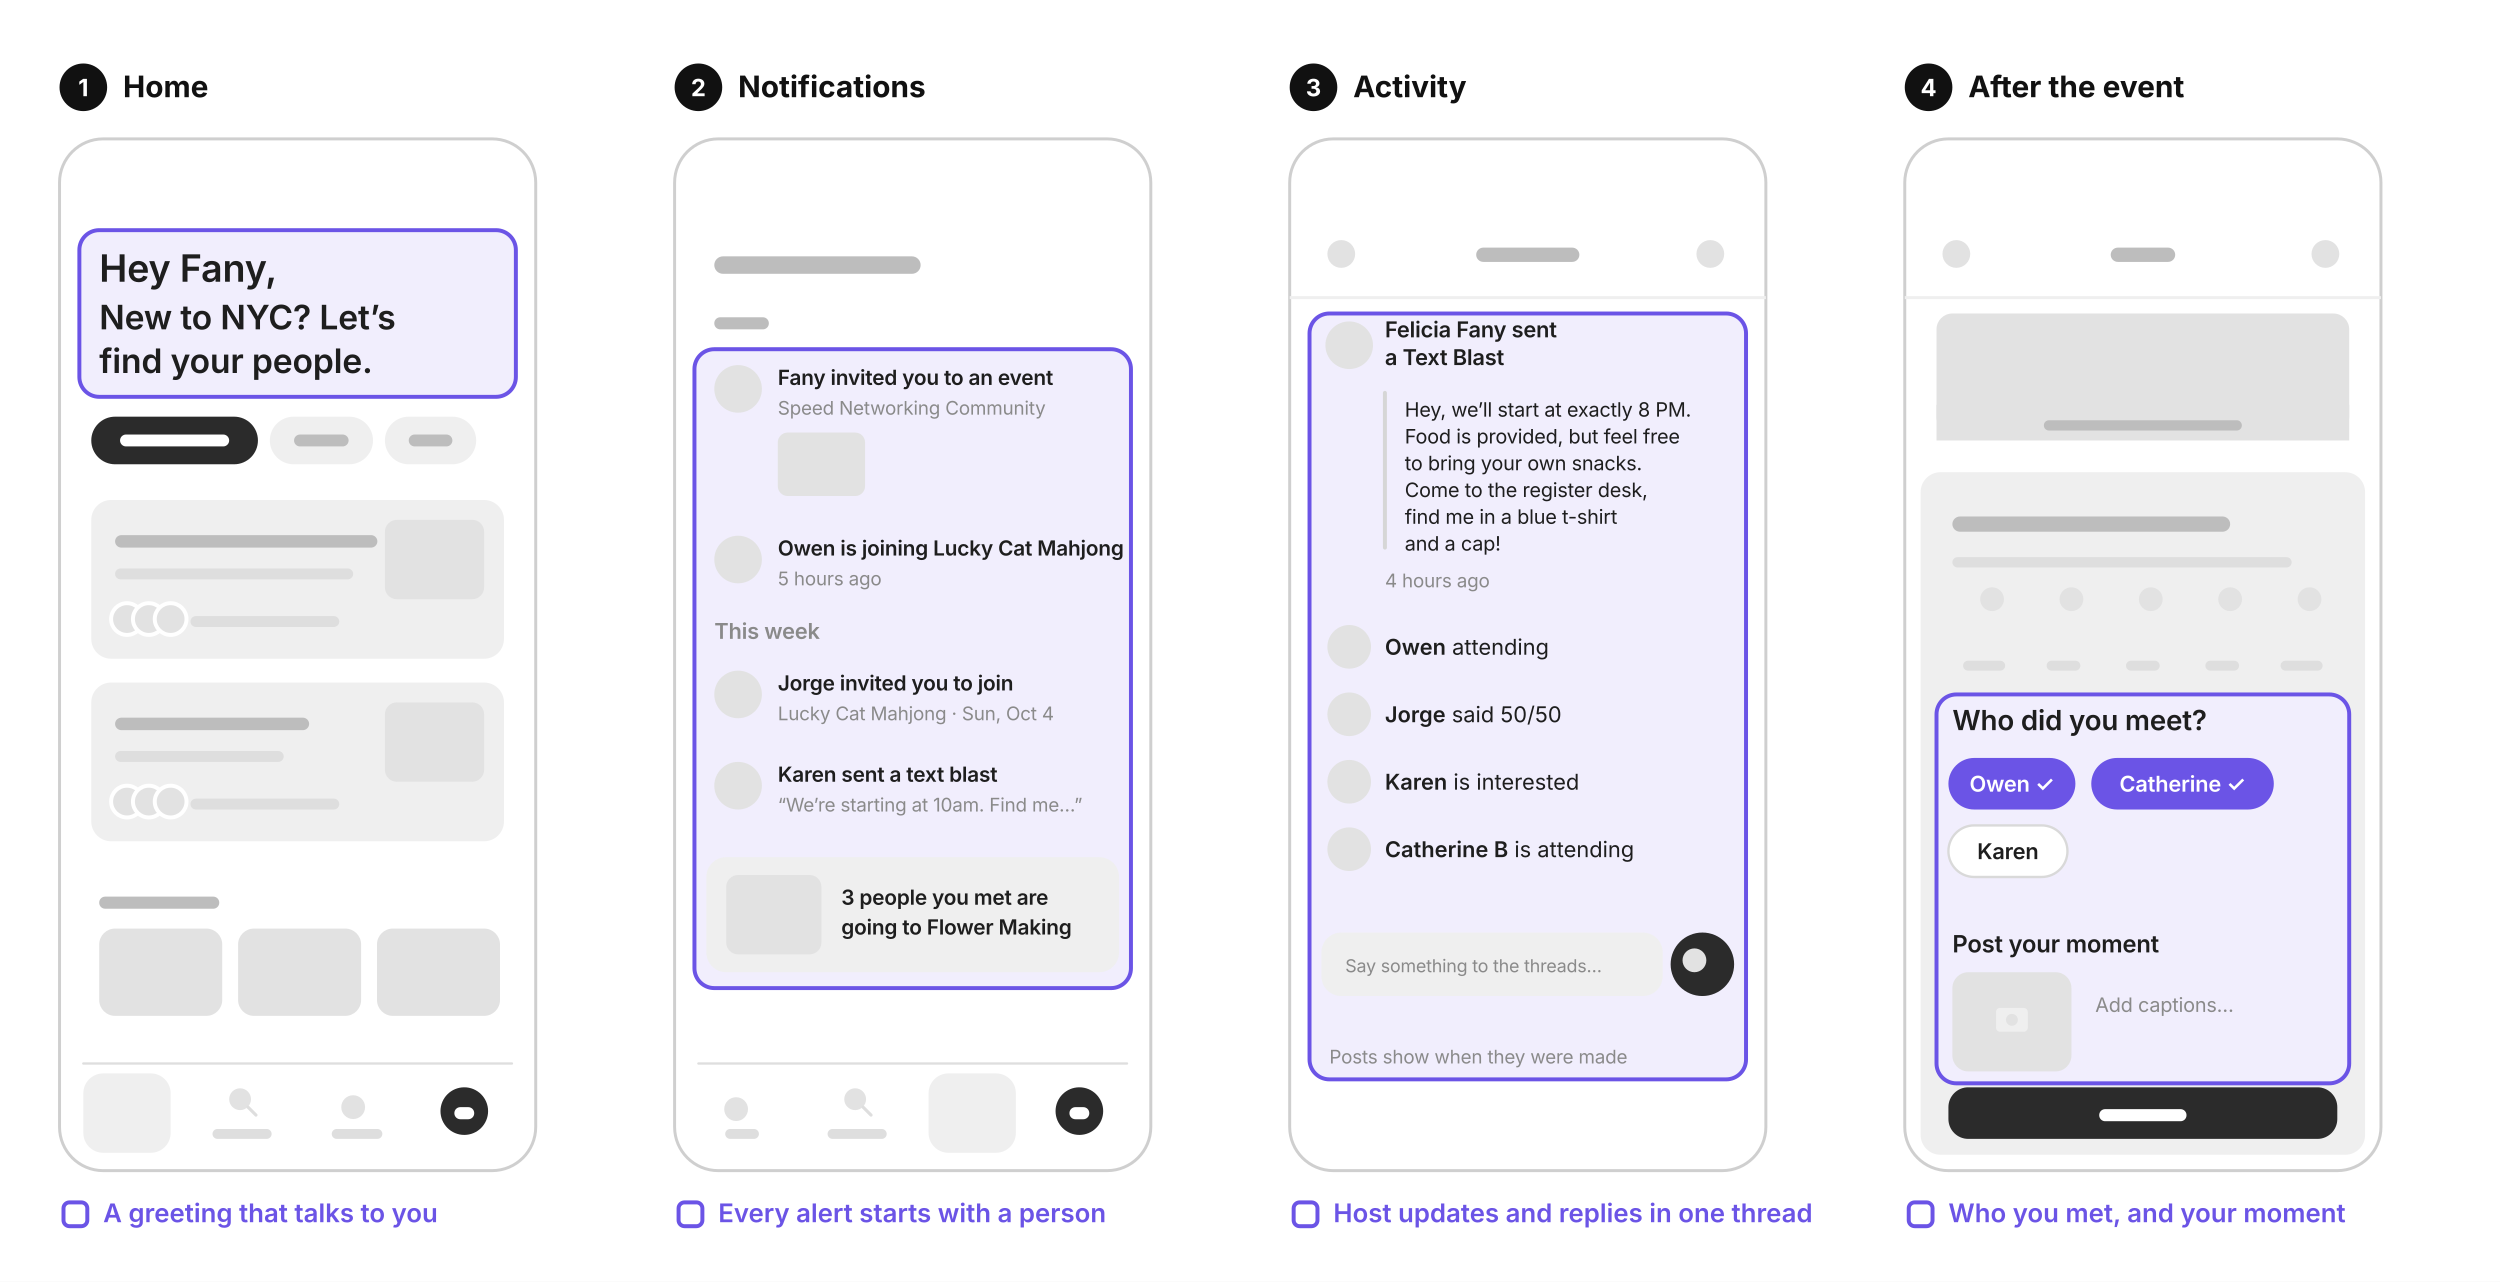
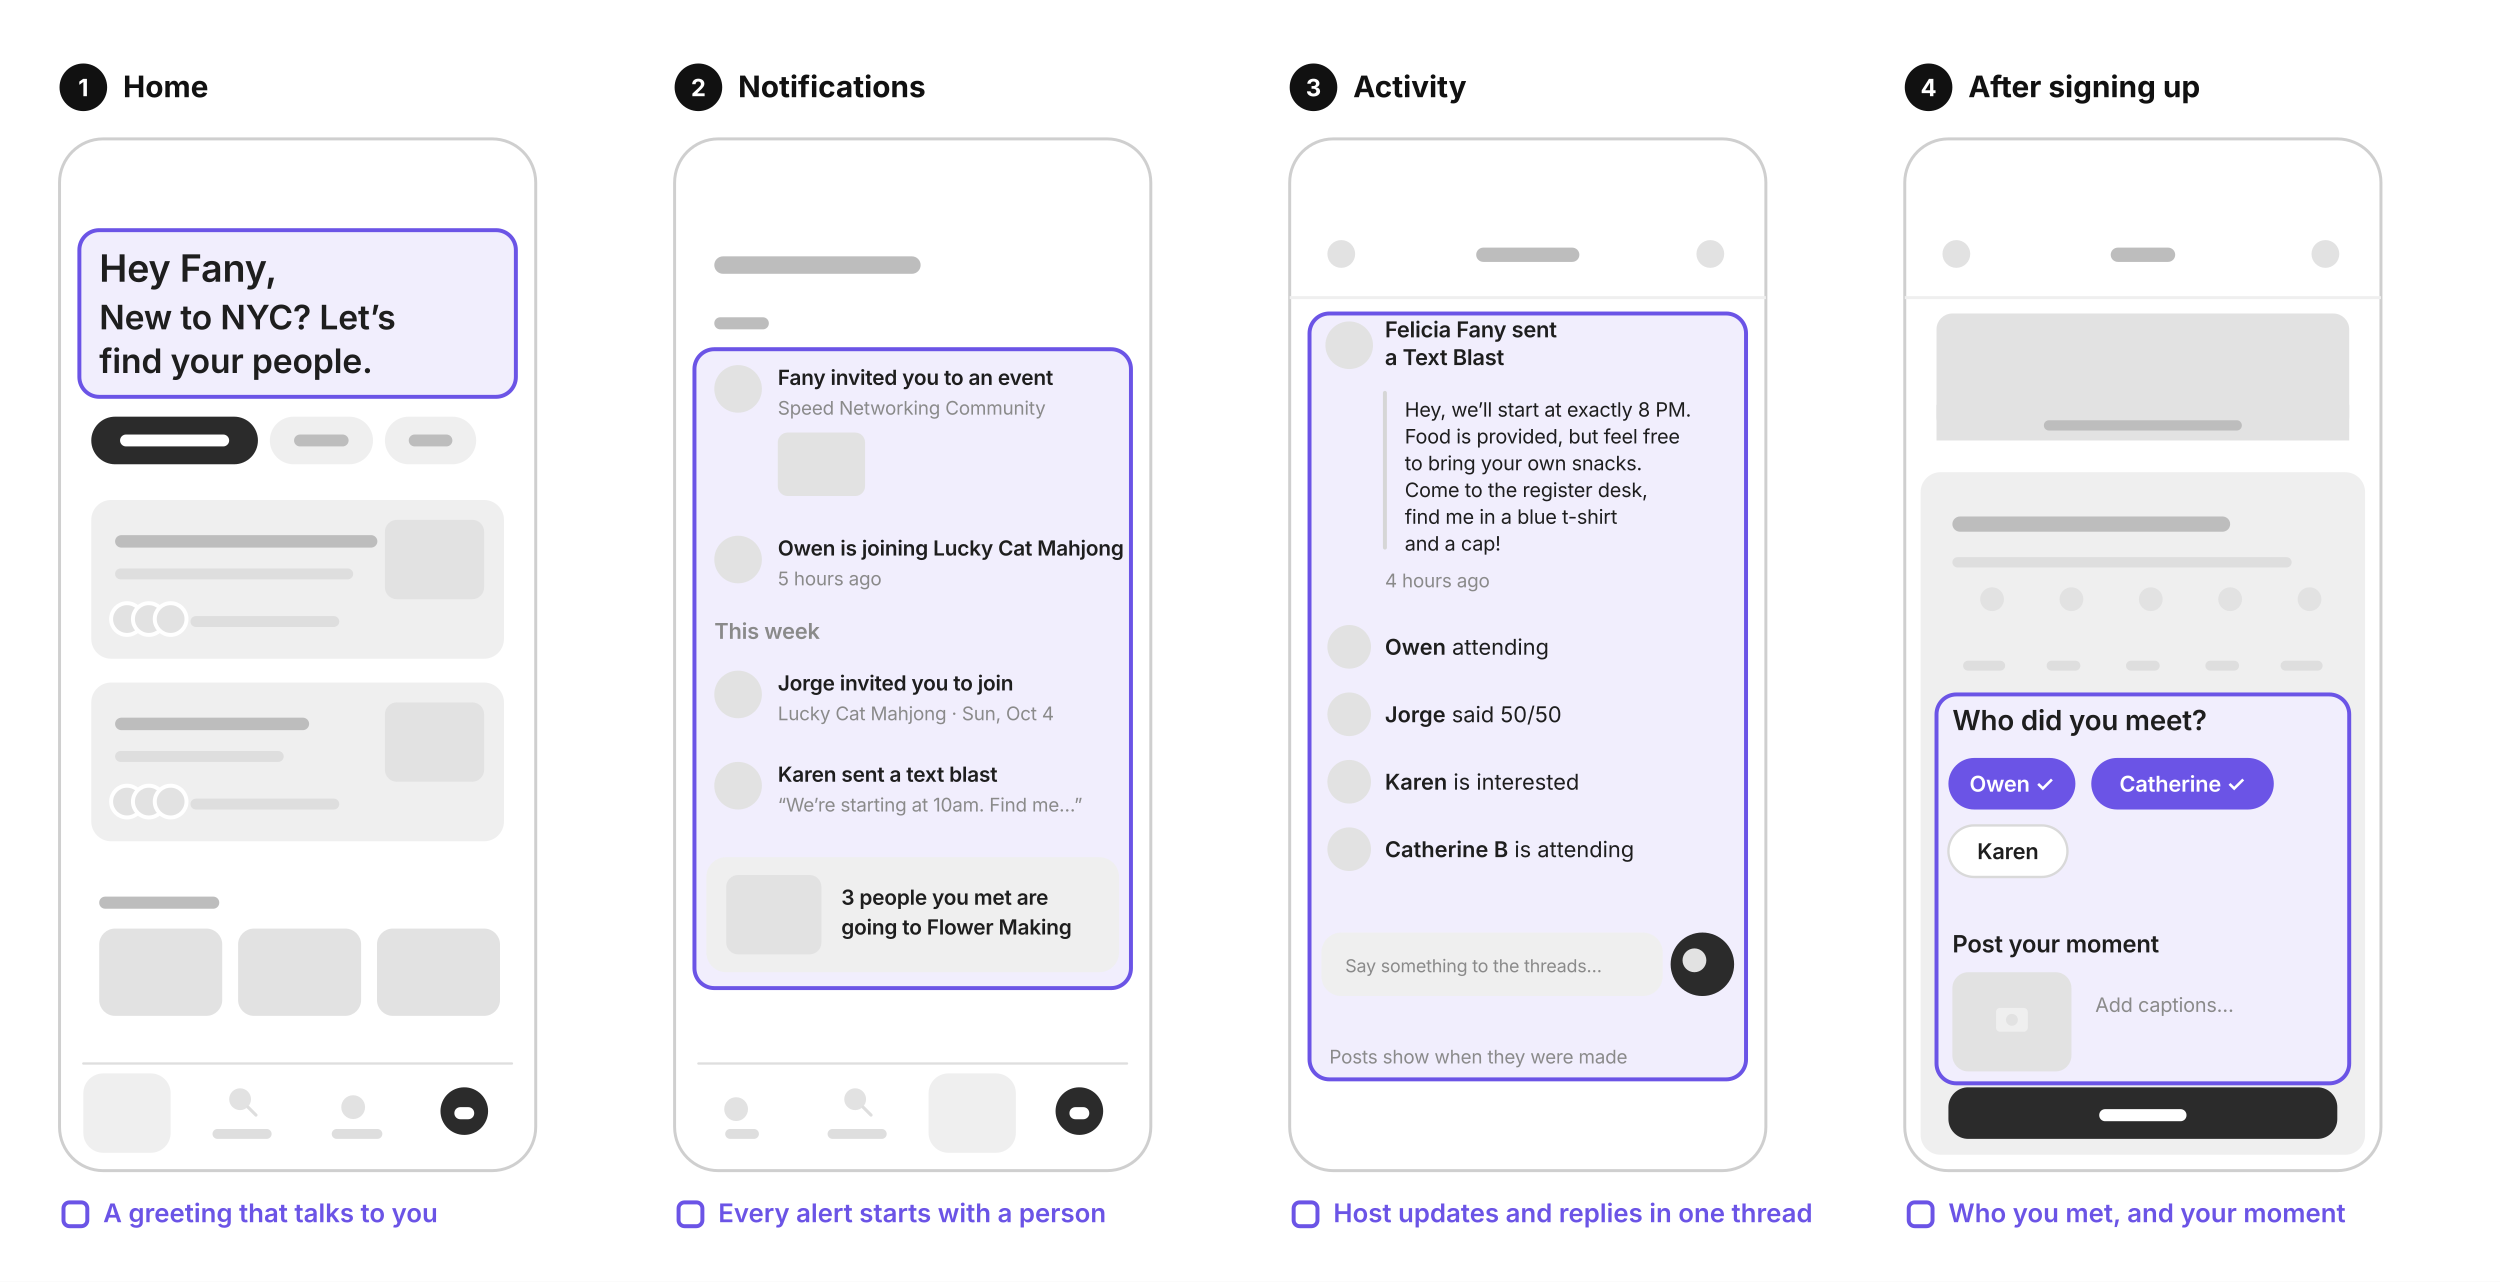
<svg xmlns="http://www.w3.org/2000/svg" viewBox="30 10 1260 646" font-family="Inter, Helvetica Neue, Helvetica, Arial, sans-serif">
  <rect x="30" y="10" width="1260" height="646" fill="#fff" />
  <rect x="60" y="80" width="240" height="520" rx="22" fill="#fff" stroke="#cfcfcf" stroke-width="1.5" />
  <rect x="9000" y="80" width="240" height="520" rx="22" fill="#fff" stroke="#cfcfcf" stroke-width="1.5" />
  <rect x="370" y="80" width="240" height="520" rx="22" fill="#fff" stroke="#cfcfcf" stroke-width="1.5" />
  <rect x="9400" y="80" width="240" height="520" rx="22" fill="#fff" stroke="#cfcfcf" stroke-width="1.5" />
  <rect x="680" y="80" width="240" height="520" rx="22" fill="#fff" stroke="#cfcfcf" stroke-width="1.5" />
  <rect x="990" y="80" width="240" height="520" rx="22" fill="#fff" stroke="#cfcfcf" stroke-width="1.5" />
  <circle cx="72" cy="54" r="12" fill="#111" stroke="#111" stroke-width="0" />
  <text x="72" y="58.5" font-size="12" font-weight="700" text-anchor="middle" fill="#fff">1</text>
  <text x="92" y="59" font-size="15" font-weight="700" text-anchor="start" fill="#111">Home</text>
  <rect x="70" y="126" width="220" height="84" rx="10" fill="#F1EEFD" />
  <text x="80" y="152" font-size="19" font-weight="600" text-anchor="start" fill="#1e1e1e" letter-spacing="-0.1">Hey Fany,</text>
  <text x="80" y="176" font-size="17" font-weight="600" text-anchor="start" fill="#1e1e1e" letter-spacing="-0.1">New to NYC? Let’s</text>
  <text x="80" y="198" font-size="17" font-weight="600" text-anchor="start" fill="#1e1e1e" letter-spacing="-0.1">find your people.</text>
  <rect x="70" y="126" width="220" height="84" rx="10" fill="none" stroke="#6B54E6" stroke-width="2" />
  <rect x="62" y="616" width="12" height="12" rx="3" fill="none" stroke="#6B54E6" stroke-width="2" />
  <text x="82" y="626" font-size="13" font-weight="600" fill="#6B54E6">A greeting that talks to you</text>
  <rect x="76" y="220" width="84" height="24" rx="12.0" fill="#2b2b2b" />
  <rect x="90.5" y="229.0" width="55.0" height="6" rx="3" fill="#fff" />
  <rect x="166" y="220" width="52" height="24" rx="12.0" fill="#efefef" />
  <rect x="178.2" y="229.0" width="27.5" height="6" rx="3" fill="#bdbdbd" />
  <rect x="224" y="220" width="46" height="24" rx="12.0" fill="#efefef" />
  <rect x="236.0" y="229.0" width="22.0" height="6" rx="3" fill="#bdbdbd" />
  <rect x="76" y="262" width="208" height="80" rx="10" fill="#efefef" />
  <rect x="88.0" y="279.7" width="132.2" height="6.3" rx="3.2" fill="#bdbdbd" />
  <rect x="88.0" y="296.5" width="120.0" height="5.5" rx="2.8" fill="#dedede" />
  <circle cx="94" cy="322" r="8" fill="#e2e2e2" stroke="#fff" stroke-width="2" />
  <circle cx="105" cy="322" r="8" fill="#e2e2e2" stroke="#fff" stroke-width="2" />
  <circle cx="116" cy="322" r="8" fill="#e2e2e2" stroke="#fff" stroke-width="2" />
  <rect x="126.0" y="320.5" width="75.0" height="5.5" rx="2.8" fill="#dedede" />
  <rect x="224" y="272" width="50" height="40" rx="6" fill="#e2e2e2" />
  <rect x="76" y="354" width="208" height="80" rx="10" fill="#efefef" />
  <rect x="88.0" y="371.7" width="97.8" height="6.3" rx="3.2" fill="#bdbdbd" />
  <rect x="88.0" y="388.5" width="85.0" height="5.5" rx="2.8" fill="#dedede" />
  <circle cx="94" cy="414" r="8" fill="#e2e2e2" stroke="#fff" stroke-width="2" />
  <circle cx="105" cy="414" r="8" fill="#e2e2e2" stroke="#fff" stroke-width="2" />
  <circle cx="116" cy="414" r="8" fill="#e2e2e2" stroke="#fff" stroke-width="2" />
  <rect x="126.0" y="412.5" width="75.0" height="5.5" rx="2.8" fill="#dedede" />
  <rect x="224" y="364" width="50" height="40" rx="6" fill="#e2e2e2" />
  <rect x="80.0" y="461.9" width="60.5" height="6.1" rx="3.0" fill="#bdbdbd" />
  <rect x="80" y="478" width="62" height="44" rx="8" fill="#e2e2e2" />
  <rect x="150" y="478" width="62" height="44" rx="8" fill="#e2e2e2" />
  <rect x="220" y="478" width="62" height="44" rx="8" fill="#e2e2e2" />
  <line x1="72" y1="546" x2="288" y2="546" stroke="#dedede" stroke-width="1.2" stroke-linecap="round" />
  <circle cx="91.0" cy="569.0" r="6" fill="#e2e2e2" />
  <rect x="85.5" y="579.0" width="17.0" height="5.0" rx="2.5" fill="#bdbdbd" />
  <rect x="72" y="551" width="44" height="40" rx="10" fill="#efefef" />
  <circle cx="151" cy="564" r="5.5" fill="#e2e2e2" />
  <line x1="155" y1="568" x2="159" y2="572" stroke="#dedede" stroke-width="1.6" stroke-linecap="round" />
  <rect x="137.1" y="579.0" width="29.8" height="5.0" rx="2.5" fill="#dedede" />
  <circle cx="208.0" cy="568.0" r="6" fill="#e2e2e2" />
  <rect x="197.2" y="579.0" width="25.5" height="5.0" rx="2.5" fill="#dedede" />
  <circle cx="264" cy="570" r="12" fill="#2b2b2b" />
  <rect x="259.0" y="568.0" width="10.0" height="6.1" rx="3.0" fill="#fff" />
  <circle cx="9012" cy="54" r="12" fill="#111" stroke="#111" stroke-width="0" />
  <text x="9012" y="58.5" font-size="12" font-weight="700" text-anchor="middle" fill="#fff">2</text>
  <text x="9032" y="59" font-size="15" font-weight="700" text-anchor="start" fill="#111">Explore</text>
  <rect x="9016" y="128" width="176" height="30" rx="10" fill="#efefef" />
  <rect x="9034.0" y="141.5" width="120.0" height="5.5" rx="2.8" fill="#dedede" />
  <line x1="9204" y1="136" x2="9222" y2="136" stroke="#dedede" stroke-width="1.6" stroke-linecap="round" />
  <line x1="9204" y1="143" x2="9218" y2="143" stroke="#dedede" stroke-width="1.6" stroke-linecap="round" />
  <line x1="9204" y1="150" x2="9214" y2="150" stroke="#dedede" stroke-width="1.6" stroke-linecap="round" />
  <rect x="9010" y="166" width="220" height="120" rx="10" fill="#F1EEFD" />
  <text x="9020" y="184" font-size="13" font-weight="600" text-anchor="start" fill="#1e1e1e" letter-spacing="-0.1">Trending in New York</text>
  <rect x="9020" y="194" width="100" height="50" rx="8" fill="#e2e2e2" />
  <line x1="9020" y1="256" x2="9112" y2="256" stroke="#d6d6d6" stroke-width="2" stroke-linecap="round" />
  <line x1="9020" y1="264" x2="9084" y2="264" stroke="#d6d6d6" stroke-width="2" stroke-linecap="round" />
  <circle cx="9026" cy="280" r="6" fill="#e2e2e2" stroke="#fff" stroke-width="2" />
  <circle cx="9034" cy="280" r="6" fill="#e2e2e2" stroke="#fff" stroke-width="2" />
  <text x="9042" y="283" font-size="8.5" font-weight="600" text-anchor="start" fill="#1e1e1e" letter-spacing="-0.1">2 of your friends</text>
  <rect x="9128" y="194" width="100" height="50" rx="8" fill="#e2e2e2" />
  <line x1="9128" y1="256" x2="9220" y2="256" stroke="#d6d6d6" stroke-width="2" stroke-linecap="round" />
  <line x1="9128" y1="264" x2="9192" y2="264" stroke="#d6d6d6" stroke-width="2" stroke-linecap="round" />
  <circle cx="9134" cy="280" r="6" fill="#e2e2e2" stroke="#fff" stroke-width="2" />
  <circle cx="9142" cy="280" r="6" fill="#e2e2e2" stroke="#fff" stroke-width="2" />
  <text x="9150" y="283" font-size="8.5" font-weight="600" text-anchor="start" fill="#1e1e1e" letter-spacing="-0.1">2 of your friends</text>
  <rect x="9020.0" y="300.9" width="78.0" height="7.2" rx="3.6" fill="#bdbdbd" />
  <rect x="9020" y="318" width="100" height="50" rx="8" fill="#e2e2e2" />
  <line x1="9020" y1="380" x2="9112" y2="380" stroke="#dedede" stroke-width="2.5" stroke-linecap="round" />
  <line x1="9020" y1="388" x2="9084" y2="388" stroke="#dedede" stroke-width="2.5" stroke-linecap="round" />
  <circle cx="9026" cy="404" r="6" fill="#e2e2e2" stroke="#fff" stroke-width="2" />
  <circle cx="9034" cy="404" r="6" fill="#e2e2e2" stroke="#fff" stroke-width="2" />
  <rect x="9042.0" y="402.0" width="72.2" height="5.0" rx="2.5" fill="#bdbdbd" />
  <rect x="9128" y="318" width="100" height="50" rx="8" fill="#e2e2e2" />
  <line x1="9128" y1="380" x2="9220" y2="380" stroke="#dedede" stroke-width="2.5" stroke-linecap="round" />
  <line x1="9128" y1="388" x2="9192" y2="388" stroke="#dedede" stroke-width="2.5" stroke-linecap="round" />
  <circle cx="9134" cy="404" r="6" fill="#e2e2e2" stroke="#fff" stroke-width="2" />
  <circle cx="9142" cy="404" r="6" fill="#e2e2e2" stroke="#fff" stroke-width="2" />
  <rect x="9150.0" y="402.0" width="72.2" height="5.0" rx="2.5" fill="#bdbdbd" />
  <rect x="9020.0" y="424.9" width="123.5" height="7.2" rx="3.6" fill="#bdbdbd" />
  <rect x="9020" y="442" width="100" height="50" rx="8" fill="#e2e2e2" />
  <line x1="9020" y1="504" x2="9112" y2="504" stroke="#dedede" stroke-width="2.5" stroke-linecap="round" />
  <line x1="9020" y1="512" x2="9084" y2="512" stroke="#dedede" stroke-width="2.5" stroke-linecap="round" />
  <circle cx="9026" cy="528" r="6" fill="#e2e2e2" stroke="#fff" stroke-width="2" />
  <circle cx="9034" cy="528" r="6" fill="#e2e2e2" stroke="#fff" stroke-width="2" />
  <rect x="9042.0" y="526.0" width="72.2" height="5.0" rx="2.5" fill="#bdbdbd" />
  <rect x="9128" y="442" width="100" height="50" rx="8" fill="#e2e2e2" />
  <line x1="9128" y1="504" x2="9220" y2="504" stroke="#dedede" stroke-width="2.5" stroke-linecap="round" />
  <line x1="9128" y1="512" x2="9192" y2="512" stroke="#dedede" stroke-width="2.5" stroke-linecap="round" />
  <circle cx="9134" cy="528" r="6" fill="#e2e2e2" stroke="#fff" stroke-width="2" />
  <circle cx="9142" cy="528" r="6" fill="#e2e2e2" stroke="#fff" stroke-width="2" />
  <rect x="9150.0" y="526.0" width="72.2" height="5.0" rx="2.5" fill="#bdbdbd" />
  <rect x="9010" y="166" width="220" height="120" rx="10" fill="none" stroke="#6B54E6" stroke-width="2" />
  <rect x="9002" y="616" width="12" height="12" rx="3" fill="none" stroke="#6B54E6" stroke-width="2" />
  <text x="9022" y="626" font-size="13" font-weight="600" fill="#6B54E6">Titled rows, friends going</text>
  <line x1="9012" y1="546" x2="9228" y2="546" stroke="#dedede" stroke-width="1.2" stroke-linecap="round" />
  <circle cx="9031.0" cy="569.0" r="6" fill="#e2e2e2" />
  <rect x="9025.5" y="579.0" width="17.0" height="5.0" rx="2.5" fill="#dedede" />
  <circle cx="9091" cy="564" r="5.5" fill="#e2e2e2" />
  <line x1="9095" y1="568" x2="9099" y2="572" stroke="#dedede" stroke-width="1.6" stroke-linecap="round" />
  <rect x="9077.1" y="579.0" width="29.8" height="5.0" rx="2.5" fill="#bdbdbd" />
  <rect x="9070" y="551" width="44" height="40" rx="10" fill="#efefef" />
  <circle cx="9148.0" cy="568.0" r="6" fill="#e2e2e2" />
  <rect x="9137.2" y="579.0" width="25.5" height="5.0" rx="2.5" fill="#dedede" />
  <circle cx="9204" cy="570" r="12" fill="#2b2b2b" />
  <rect x="9199.0" y="568.0" width="10.0" height="6.1" rx="3.0" fill="#fff" />
  <circle cx="382" cy="54" r="12" fill="#111" stroke="#111" stroke-width="0" />
  <text x="382" y="58.5" font-size="12" font-weight="700" text-anchor="middle" fill="#fff">2</text>
  <text x="402" y="59" font-size="15" font-weight="700" text-anchor="start" fill="#111">Notifications</text>
  <rect x="390.0" y="139.2" width="104.0" height="8.8" rx="4.4" fill="#bdbdbd" />
  <rect x="390.0" y="169.9" width="27.5" height="6.1" rx="3.0" fill="#bdbdbd" />
  <rect x="380" y="186" width="220" height="322" rx="10" fill="#F1EEFD" />
  <circle cx="402" cy="206" r="12" fill="#e2e2e2" />
  <text x="422" y="204" font-size="10.5" font-weight="600" text-anchor="start" fill="#1e1e1e" letter-spacing="-0.1">Fany invited you to an event</text>
  <text x="422" y="219" font-size="9.5" font-weight="400" text-anchor="start" fill="#8a8a8a" letter-spacing="-0.1">Speed Networking Community</text>
  <rect x="422" y="228" width="44" height="32" rx="5" fill="#e2e2e2" />
  <circle cx="402" cy="292" r="12" fill="#e2e2e2" />
  <text x="422" y="290" font-size="10.5" font-weight="600" text-anchor="start" fill="#1e1e1e" letter-spacing="-0.1">Owen is joining Lucky Cat Mahjong</text>
  <text x="422" y="305" font-size="9.5" font-weight="400" text-anchor="start" fill="#8a8a8a" letter-spacing="-0.1">5 hours ago</text>
  <text x="390" y="332" font-size="11" font-weight="600" text-anchor="start" fill="#8a8a8a" letter-spacing="-0.1">This week</text>
  <circle cx="402" cy="360" r="12" fill="#e2e2e2" />
  <text x="422" y="358" font-size="10.5" font-weight="600" text-anchor="start" fill="#1e1e1e" letter-spacing="-0.1">Jorge invited you to join</text>
  <text x="422" y="373" font-size="9.5" font-weight="400" text-anchor="start" fill="#8a8a8a" letter-spacing="-0.1">Lucky Cat Mahjong · Sun, Oct 4</text>
  <circle cx="402" cy="406" r="12" fill="#e2e2e2" />
  <text x="422" y="404" font-size="10.5" font-weight="600" text-anchor="start" fill="#1e1e1e" letter-spacing="-0.1">Karen sent a text blast</text>
  <text x="422" y="419" font-size="9.5" font-weight="400" text-anchor="start" fill="#8a8a8a" letter-spacing="-0.1">“We’re starting at 10am. Find me…”</text>
  <rect x="386" y="442" width="208" height="58" rx="10" fill="#efefef" />
  <rect x="396" y="451" width="48" height="40" rx="6" fill="#e2e2e2" />
  <text x="454" y="466" font-size="10.5" font-weight="600" text-anchor="start" fill="#1e1e1e" letter-spacing="-0.1">3 people you met are</text>
  <text x="454" y="481" font-size="10.5" font-weight="600" text-anchor="start" fill="#1e1e1e" letter-spacing="-0.1">going to Flower Making</text>
  <rect x="380" y="186" width="220" height="322" rx="10" fill="none" stroke="#6B54E6" stroke-width="2" />
  <rect x="372" y="616" width="12" height="12" rx="3" fill="none" stroke="#6B54E6" stroke-width="2" />
  <text x="392" y="626" font-size="13" font-weight="600" fill="#6B54E6">Every alert starts with a person</text>
  <line x1="382" y1="546" x2="598" y2="546" stroke="#dedede" stroke-width="1.2" stroke-linecap="round" />
  <circle cx="401.0" cy="569.0" r="6" fill="#e2e2e2" />
  <rect x="395.5" y="579.0" width="17.0" height="5.0" rx="2.5" fill="#dedede" />
  <circle cx="461" cy="564" r="5.5" fill="#e2e2e2" />
  <line x1="465" y1="568" x2="469" y2="572" stroke="#dedede" stroke-width="1.6" stroke-linecap="round" />
  <rect x="447.1" y="579.0" width="29.8" height="5.0" rx="2.5" fill="#dedede" />
  <circle cx="518.0" cy="568.0" r="6" fill="#e2e2e2" />
  <rect x="507.2" y="579.0" width="25.5" height="5.0" rx="2.5" fill="#bdbdbd" />
  <rect x="498" y="551" width="44" height="40" rx="10" fill="#efefef" />
  <circle cx="574" cy="570" r="12" fill="#2b2b2b" />
  <rect x="569.0" y="568.0" width="10.0" height="6.1" rx="3.0" fill="#fff" />
  <circle cx="9412" cy="54" r="12" fill="#111" stroke="#111" stroke-width="0" />
  <text x="9412" y="58.5" font-size="12" font-weight="700" text-anchor="middle" fill="#fff">4</text>
  <text x="9432" y="59" font-size="15" font-weight="700" text-anchor="start" fill="#111">Event page</text>
  <circle cx="9426" cy="138" r="7" fill="#e2e2e2" />
  <rect x="9503.8" y="134.8" width="32.5" height="7.2" rx="3.6" fill="#bdbdbd" />
  <circle cx="9612" cy="138" r="7" fill="#e2e2e2" />
  <line x1="9400" y1="160" x2="9640" y2="160" stroke="#efefef" stroke-width="1.5" />
  <rect x="9410" y="162" width="220" height="94" rx="10" fill="#F1EEFD" />
  <rect x="9416" y="168" width="208" height="76" rx="8" fill="#e2e2e2" />
  <rect x="9416" y="230" width="208" height="20" rx="0" fill="#2b2b2b" />
  <text x="9520.0" y="244" font-size="9.5" font-weight="600" text-anchor="middle" fill="#fff" letter-spacing="-0.1">You +13 guests are going to this event!</text>
  <rect x="9410" y="162" width="220" height="94" rx="10" fill="none" stroke="#6B54E6" stroke-width="2" />
  <rect x="9402" y="616" width="12" height="12" rx="3" fill="none" stroke="#6B54E6" stroke-width="2" />
  <text x="9422" y="626" font-size="13" font-weight="600" fill="#6B54E6">See who’s going first</text>
  <rect x="9420.0" y="264.3" width="119.0" height="7.7" rx="3.9" fill="#bdbdbd" />
  <rect x="9420.0" y="282.4" width="120.0" height="6.6" rx="3.3" fill="#bdbdbd" />
  <rect x="9416" y="300" width="76" height="20" rx="10.0" fill="#2b2b2b" />
  <rect x="9425.0" y="307.0" width="58.0" height="6" rx="3" fill="#fff" />
  <rect x="9498" y="300" width="48" height="20" rx="10.0" fill="#efefef" />
  <rect x="9507.0" y="307.0" width="30.0" height="6" rx="3" fill="#bdbdbd" />
  <rect x="9552" y="300" width="48" height="20" rx="10.0" fill="#efefef" />
  <rect x="9561.0" y="307.0" width="30.0" height="6" rx="3" fill="#bdbdbd" />
  <rect x="9420.0" y="336.2" width="131.2" height="5.8" rx="2.9" fill="#bdbdbd" />
  <rect x="9420.0" y="354.2" width="110.2" height="5.8" rx="2.9" fill="#dedede" />
  <rect x="9410" y="370" width="220" height="172" rx="10" fill="#F1EEFD" />
  <text x="9420" y="386" font-size="11.5" font-weight="600" text-anchor="start" fill="#1e1e1e" letter-spacing="-0.1">What to expect</text>
  <line x1="9420" y1="398" x2="9610" y2="398" stroke="#d6d6d6" stroke-width="2" stroke-linecap="round" />
  <line x1="9420" y1="408" x2="9580" y2="408" stroke="#d6d6d6" stroke-width="2" stroke-linecap="round" />
  <rect x="9416" y="420" width="62" height="20" rx="10.0" fill="#fff" stroke="#d9d9d9" stroke-width="1.2" />
  <text x="9447.0" y="434.0" font-size="11" font-weight="600" text-anchor="middle" fill="#1e1e1e" letter-spacing="-0.1">Humanism</text>
  <rect x="9484" y="420" width="54" height="20" rx="10.0" fill="#fff" stroke="#d9d9d9" stroke-width="1.2" />
  <text x="9511.0" y="434.0" font-size="11" font-weight="600" text-anchor="middle" fill="#1e1e1e" letter-spacing="-0.1">Friends</text>
  <rect x="9544" y="420" width="78" height="20" rx="10.0" fill="#fff" stroke="#d9d9d9" stroke-width="1.2" />
  <text x="9583.0" y="434.0" font-size="11" font-weight="600" text-anchor="middle" fill="#1e1e1e" letter-spacing="-0.1">Connection</text>
  <rect x="9416" y="452" width="208" height="34" rx="10" fill="#e2e2e2" />
  <text x="9428" y="473" font-size="11" font-weight="600" text-anchor="start" fill="#1e1e1e" letter-spacing="-0.1">You’re going!</text>
  <rect x="9552" y="458" width="64" height="22" rx="10" fill="#2b2b2b" />
  <text x="9584" y="473" font-size="10" font-weight="600" text-anchor="middle" fill="#fff" letter-spacing="-0.1">Ticket</text>
  <text x="9420" y="510" font-size="10.5" font-weight="600" text-anchor="start" fill="#1e1e1e" letter-spacing="-0.1">Hosting 2</text>
  <circle cx="9428" cy="530" r="9" fill="#e2e2e2" stroke="#fff" stroke-width="2" />
  <circle cx="9441" cy="530" r="9" fill="#e2e2e2" stroke="#fff" stroke-width="2" />
  <text x="9520" y="510" font-size="10.5" font-weight="600" text-anchor="start" fill="#1e1e1e" letter-spacing="-0.1">Going 14</text>
  <circle cx="9528" cy="530" r="9" fill="#e2e2e2" stroke="#fff" stroke-width="2" />
  <circle cx="9541" cy="530" r="9" fill="#e2e2e2" stroke="#fff" stroke-width="2" />
  <circle cx="9554" cy="530" r="9" fill="#e2e2e2" stroke="#fff" stroke-width="2" />
  <circle cx="9567" cy="530" r="9" fill="#e2e2e2" stroke="#fff" stroke-width="2" />
  <circle cx="9580" cy="530" r="9" fill="#e2e2e2" stroke="#fff" stroke-width="2" />
  <rect x="9410" y="370" width="220" height="172" rx="10" fill="none" stroke="#6B54E6" stroke-width="2" />
  <rect x="9402" y="636" width="12" height="12" rx="3" fill="none" stroke="#6B54E6" stroke-width="2" />
  <text x="9422" y="646" font-size="13" font-weight="600" fill="#6B54E6">What to expect, tags, hosts</text>
  <rect x="9420.0" y="560.0" width="60.5" height="6.1" rx="3.0" fill="#bdbdbd" />
  <circle cx="692" cy="54" r="12" fill="#111" stroke="#111" stroke-width="0" />
  <text x="692" y="58.5" font-size="12" font-weight="700" text-anchor="middle" fill="#fff">3</text>
  <text x="712" y="59" font-size="15" font-weight="700" text-anchor="start" fill="#111">Activity</text>
  <circle cx="706" cy="138" r="7" fill="#e2e2e2" />
  <rect x="774.0" y="134.8" width="52.0" height="7.2" rx="3.6" fill="#bdbdbd" />
  <circle cx="892" cy="138" r="7" fill="#e2e2e2" />
  <line x1="680" y1="160" x2="920" y2="160" stroke="#efefef" stroke-width="1.5" />
  <rect x="690" y="168" width="220" height="386" rx="10" fill="#F1EEFD" />
  <circle cx="710" cy="184" r="12" fill="#e2e2e2" />
  <text x="728" y="180" font-size="11" font-weight="600" text-anchor="start" fill="#1e1e1e" letter-spacing="-0.1">Felicia Fany sent</text>
  <text x="728" y="194" font-size="11" font-weight="600" text-anchor="start" fill="#1e1e1e" letter-spacing="-0.1">a Text Blast</text>
  <line x1="728" y1="208" x2="728" y2="286" stroke="#d6d6d6" stroke-width="2" stroke-linecap="round" />
  <text x="738" y="220.0" font-size="10" font-weight="400" text-anchor="start" fill="#1e1e1e" letter-spacing="-0.1">Hey, we’ll start at exactly 8 PM.</text>
  <text x="738" y="233.5" font-size="10" font-weight="400" text-anchor="start" fill="#1e1e1e" letter-spacing="-0.1">Food is provided, but feel free</text>
  <text x="738" y="247.0" font-size="10" font-weight="400" text-anchor="start" fill="#1e1e1e" letter-spacing="-0.1">to bring your own snacks.</text>
  <text x="738" y="260.5" font-size="10" font-weight="400" text-anchor="start" fill="#1e1e1e" letter-spacing="-0.1">Come to the register desk,</text>
  <text x="738" y="274.0" font-size="10" font-weight="400" text-anchor="start" fill="#1e1e1e" letter-spacing="-0.1">find me in a blue t-shirt</text>
  <text x="738" y="287.5" font-size="10" font-weight="400" text-anchor="start" fill="#1e1e1e" letter-spacing="-0.1">and a cap!</text>
  <text x="728" y="306" font-size="9.5" font-weight="400" text-anchor="start" fill="#8a8a8a" letter-spacing="-0.1">4 hours ago</text>
  <circle cx="710" cy="336" r="11" fill="#e2e2e2" />
  <text x="728" y="340" font-size="11" fill="#1e1e1e">
    <tspan font-weight="600">Owen</tspan> attending</text>
  <circle cx="710" cy="370" r="11" fill="#e2e2e2" />
  <text x="728" y="374" font-size="11" fill="#1e1e1e">
    <tspan font-weight="600">Jorge</tspan> said 50/50</text>
  <circle cx="710" cy="404" r="11" fill="#e2e2e2" />
  <text x="728" y="408" font-size="11" fill="#1e1e1e">
    <tspan font-weight="600">Karen</tspan> is interested</text>
  <circle cx="710" cy="438" r="11" fill="#e2e2e2" />
  <text x="728" y="442" font-size="11" fill="#1e1e1e">
    <tspan font-weight="600">Catherine B</tspan> is attending</text>
  <rect x="696" y="480" width="172" height="32" rx="10" fill="#efefef" />
  <text x="708" y="500" font-size="9" font-weight="400" text-anchor="start" fill="#8a8a8a" letter-spacing="-0.1">Say something to the threads…</text>
  <circle cx="888" cy="496" r="16" fill="#2b2b2b" />
  <circle cx="884.0" cy="494.0" r="6" fill="#e2e2e2" />
  <text x="700" y="546" font-size="9.5" font-weight="400" text-anchor="start" fill="#8a8a8a" letter-spacing="-0.1">Posts show when they were made</text>
  <rect x="690" y="168" width="220" height="386" rx="10" fill="none" stroke="#6B54E6" stroke-width="2" />
  <rect x="682" y="616" width="12" height="12" rx="3" fill="none" stroke="#6B54E6" stroke-width="2" />
  <text x="702" y="626" font-size="13" font-weight="600" fill="#6B54E6">Host updates and replies in one thread</text>
  <circle cx="1002" cy="54" r="12" fill="#111" stroke="#111" stroke-width="0" />
  <text x="1002" y="58.5" font-size="12" font-weight="700" text-anchor="middle" fill="#fff">4</text>
-   <text x="1022" y="59" font-size="15" font-weight="700" text-anchor="start" fill="#111">After the event</text>
+   <text x="1022" y="59" font-size="15" font-weight="700" text-anchor="start" fill="#111">After signing up</text>
  <circle cx="1016" cy="138" r="7" fill="#e2e2e2" />
  <rect x="1093.8" y="134.8" width="32.5" height="7.2" rx="3.6" fill="#bdbdbd" />
  <circle cx="1202" cy="138" r="7" fill="#e2e2e2" />
  <line x1="990" y1="160" x2="1230" y2="160" stroke="#efefef" stroke-width="1.5" />
  <rect x="1006" y="168" width="208" height="60" rx="8" fill="#e2e2e2" />
  <rect x="1006" y="214" width="208" height="18" rx="0" fill="#e2e2e2" />
  <rect x="1060.1" y="221.8" width="99.8" height="5.2" rx="2.6" fill="#bdbdbd" />
  <rect x="998" y="248" width="224" height="344" rx="10" fill="#efefef" />
  <rect x="1014.0" y="270.3" width="140.0" height="7.7" rx="3.9" fill="#bdbdbd" />
  <rect x="1014.0" y="290.8" width="171.0" height="5.2" rx="2.6" fill="#dedede" />
  <circle cx="1034.0" cy="312.0" r="6" fill="#e2e2e2" />
  <rect x="1019.4" y="343.0" width="21.2" height="5.0" rx="2.5" fill="#dedede" />
  <circle cx="1074.0" cy="312.0" r="6" fill="#e2e2e2" />
  <rect x="1061.5" y="343.0" width="17.0" height="5.0" rx="2.5" fill="#dedede" />
  <circle cx="1114.0" cy="312.0" r="6" fill="#e2e2e2" />
  <rect x="1101.5" y="343.0" width="17.0" height="5.0" rx="2.5" fill="#dedede" />
  <circle cx="1154.0" cy="312.0" r="6" fill="#e2e2e2" />
  <rect x="1141.5" y="343.0" width="17.0" height="5.0" rx="2.5" fill="#dedede" />
  <circle cx="1194.0" cy="312.0" r="6" fill="#e2e2e2" />
  <rect x="1179.4" y="343.0" width="21.2" height="5.0" rx="2.5" fill="#dedede" />
  <rect x="1006" y="360" width="208" height="196" rx="10" fill="#F1EEFD" />
  <text x="1014" y="378" font-size="14" font-weight="600" text-anchor="start" fill="#1e1e1e" letter-spacing="-0.1">Who did you meet?</text>
  <rect x="1012" y="392" width="64" height="26" rx="13.0" fill="#6B54E6" />
  <text x="1044.0" y="409.0" font-size="11" font-weight="600" text-anchor="middle" fill="#fff" letter-spacing="-0.1">Owen  ✓</text>
  <rect x="1084" y="392" width="92" height="26" rx="13.0" fill="#6B54E6" />
  <text x="1130.0" y="409.0" font-size="11" font-weight="600" text-anchor="middle" fill="#fff" letter-spacing="-0.1">Catherine  ✓</text>
  <rect x="1012" y="426" width="60" height="26" rx="13.0" fill="#fff" stroke="#d9d9d9" stroke-width="1.2" />
  <text x="1042.0" y="443.0" font-size="11" font-weight="600" text-anchor="middle" fill="#1e1e1e" letter-spacing="-0.1">Karen</text>
  <text x="1014" y="490" font-size="12" font-weight="600" text-anchor="start" fill="#1e1e1e" letter-spacing="-0.1">Post your moment</text>
  <rect x="1014" y="500" width="60" height="50" rx="8" fill="#e2e2e2" />
  <rect x="1036" y="518" width="16" height="12" rx="2" fill="#efefef" />
  <circle cx="1044" cy="524" r="3" fill="#e2e2e2" />
  <text x="1086" y="520" font-size="10" font-weight="400" text-anchor="start" fill="#8a8a8a" letter-spacing="-0.1">Add captions…</text>
  <rect x="1006" y="360" width="208" height="196" rx="10" fill="none" stroke="#6B54E6" stroke-width="2" />
  <rect x="992" y="616" width="12" height="12" rx="3" fill="none" stroke="#6B54E6" stroke-width="2" />
  <text x="1012" y="626" font-size="13" font-weight="600" fill="#6B54E6">Who you met, and your moment</text>
  <rect x="1012" y="558" width="196" height="26" rx="10" fill="#2b2b2b" />
  <rect x="1088.0" y="569.0" width="44.0" height="6.1" rx="3.0" fill="#fff" />
</svg>
